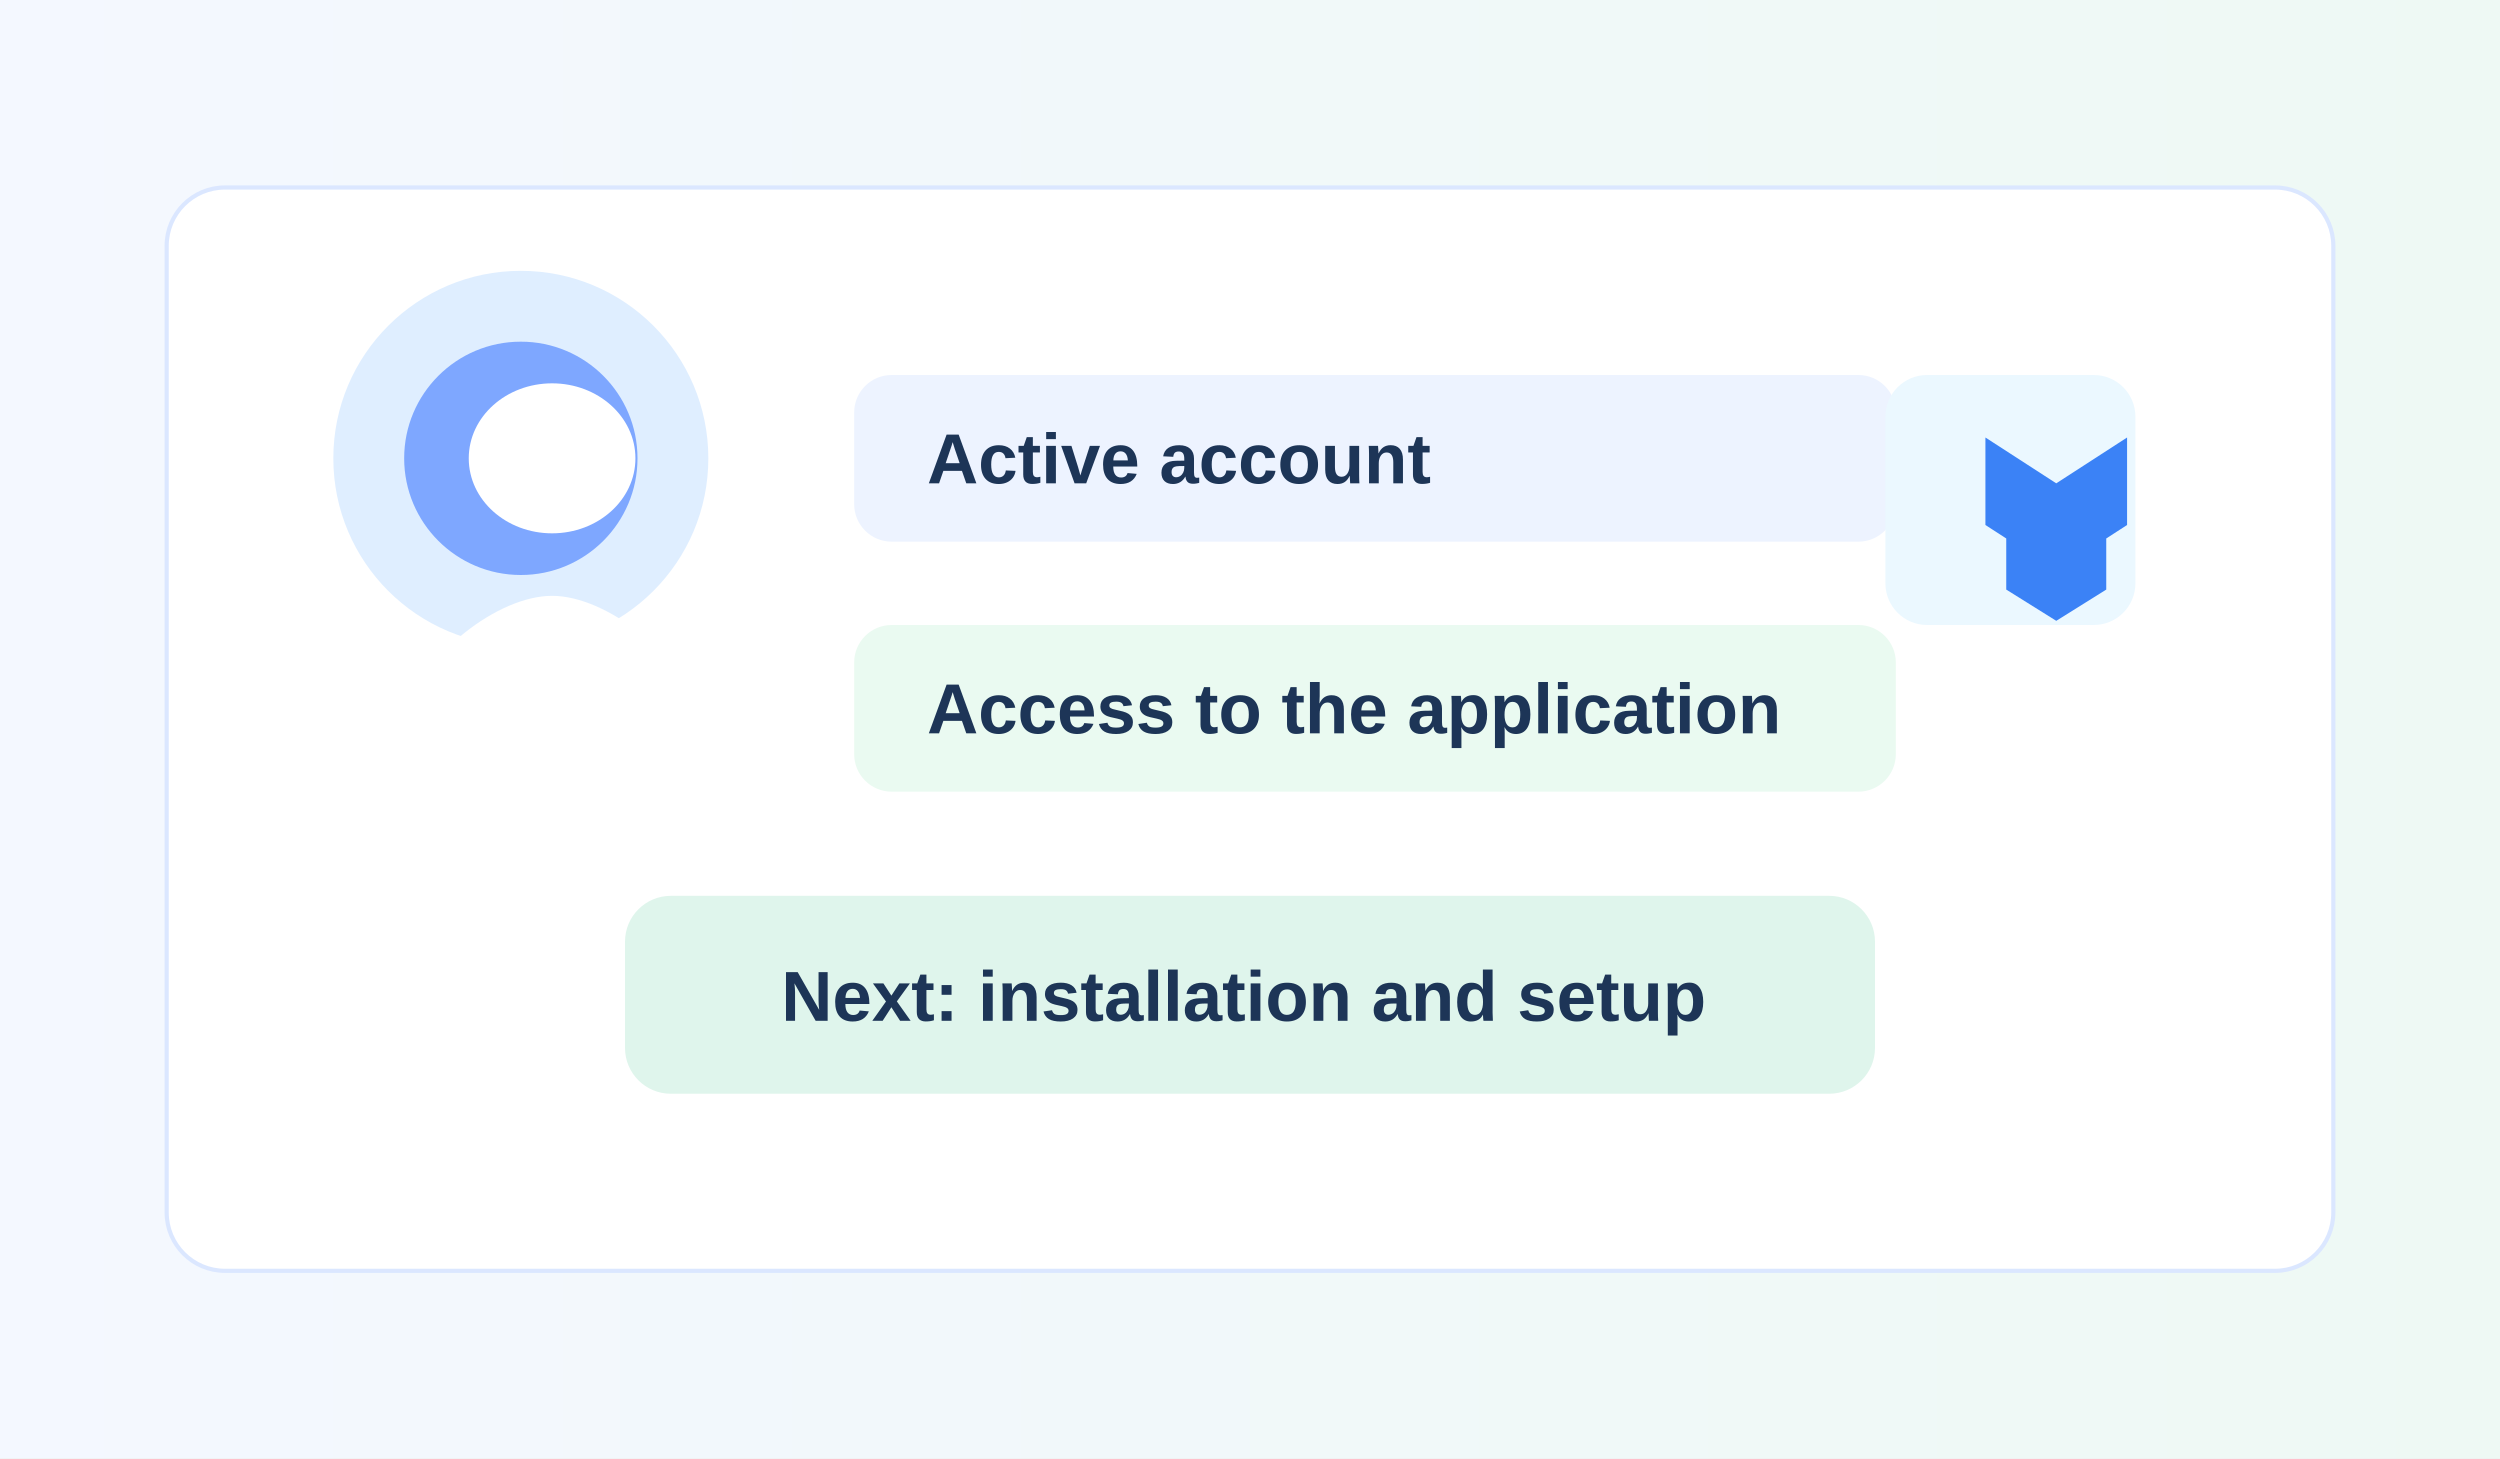
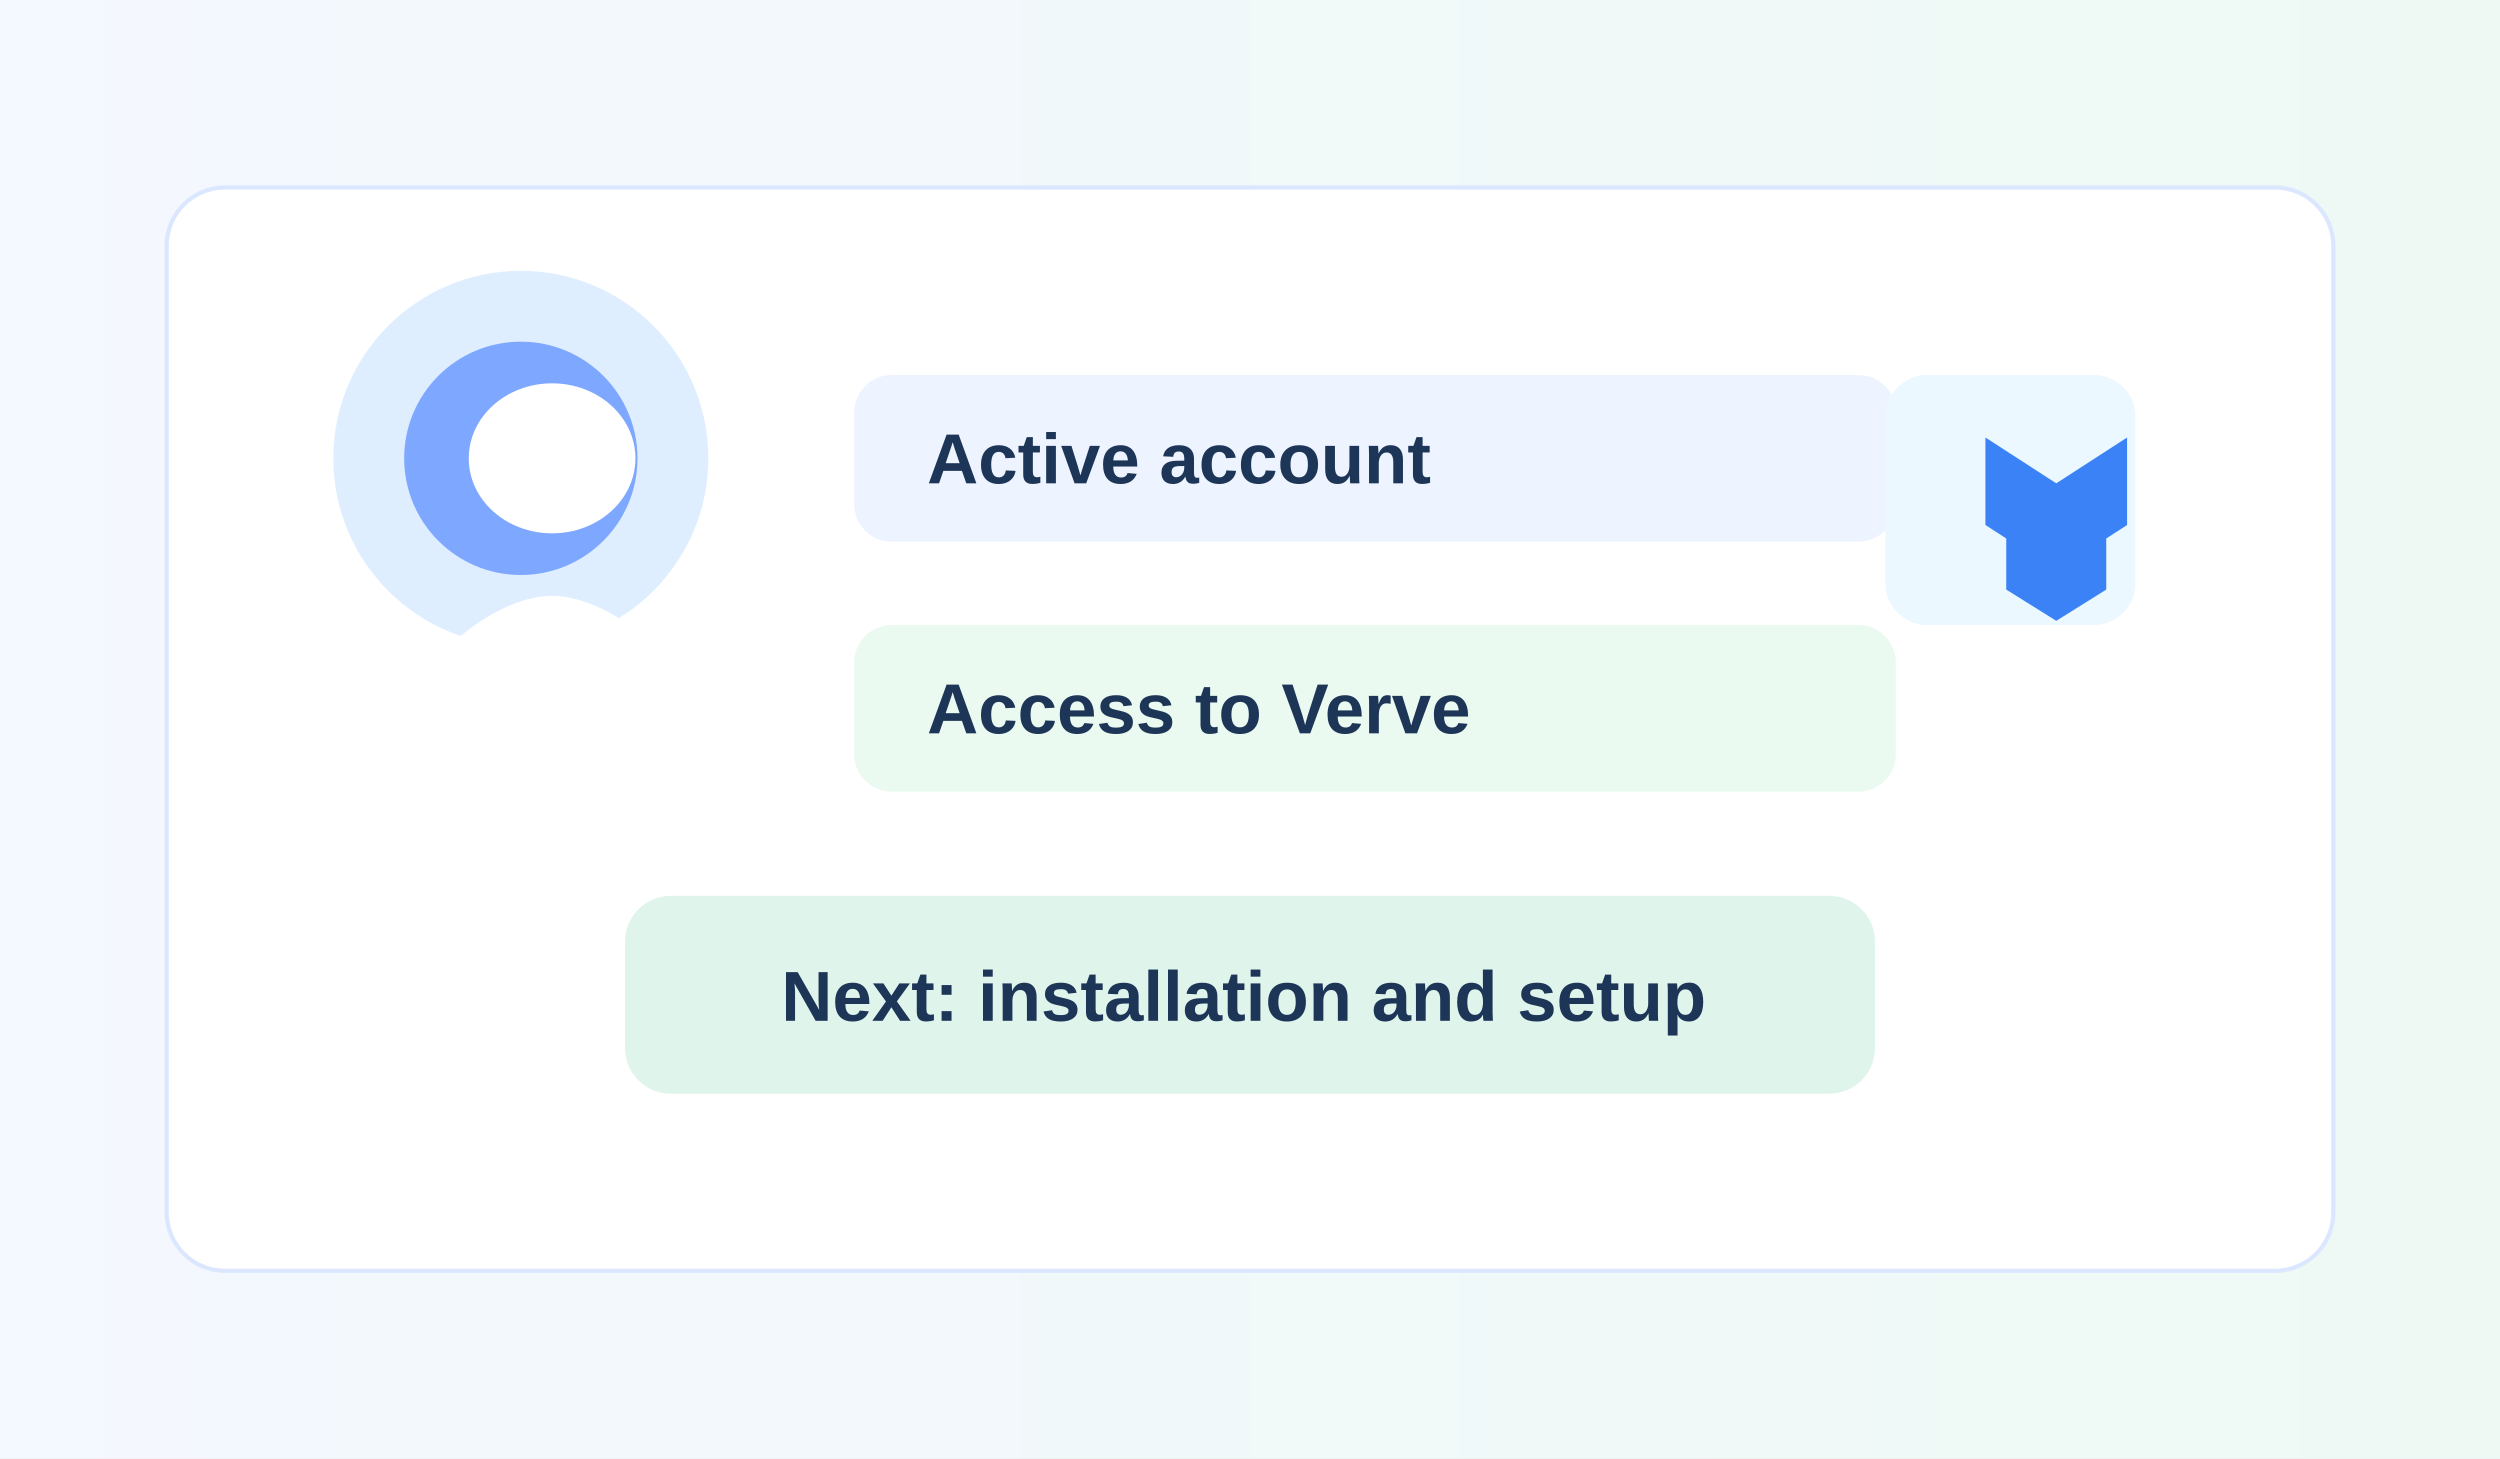
<svg xmlns="http://www.w3.org/2000/svg" width="1200" height="700" viewBox="0 0 1200 700" role="img" aria-labelledby="title desc">
  <defs>
    <linearGradient id="bg" x1="0" x2="1">
      <stop offset="0%" stop-color="#f4f8ff" />
      <stop offset="100%" stop-color="#eef9f4" />
    </linearGradient>
  </defs>
  <rect width="1200" height="700" fill="url(#bg)" />
  <rect x="80" y="90" width="1040" height="520" rx="28" fill="#ffffff" stroke="#dbe7ff" stroke-width="2" />
  <circle cx="250" cy="220" r="90" fill="#dfeeff" />
  <circle cx="250" cy="220" r="56" fill="#7ea7ff" />
  <path d="M225 220c0-20 18-36 40-36s40 16 40 36-18 36-40 36-40-16-40-36zm-32 124c10-30 46-58 72-58s62 28 72 58" fill="#ffffff" />
  <rect x="410" y="180" width="500" height="80" rx="18" fill="#edf3ff" />
  <text x="445" y="232" font-size="34" fill="#1d3557" font-family="Arial, sans-serif" font-weight="700">Active account</text>
  <rect x="410" y="300" width="500" height="80" rx="18" fill="#eafaf1" />
-   <text x="445" y="352" font-size="34" fill="#1d3557" font-family="Arial, sans-serif" font-weight="700">Access to the application</text>
+   <text x="445" y="352" font-size="34" fill="#1d3557" font-family="Arial, sans-serif" font-weight="700">Access to Verve</text>
  <rect x="300" y="430" width="600" height="95" rx="22" fill="#dff5ec" />
  <text x="375" y="490" font-size="34" fill="#1d3557" font-family="Arial, sans-serif" font-weight="700">Next: installation and setup</text>
  <g transform="translate(905 180)">
    <rect x="0" y="0" width="120" height="120" rx="20" fill="#ebf8ff" />
    <path d="M48 30v42l34 22 34-22V30L82 52 48 30zm34 59l-24-15v29l24 15 24-15v-29l-24 15z" fill="#3b82f6" />
  </g>
</svg>
